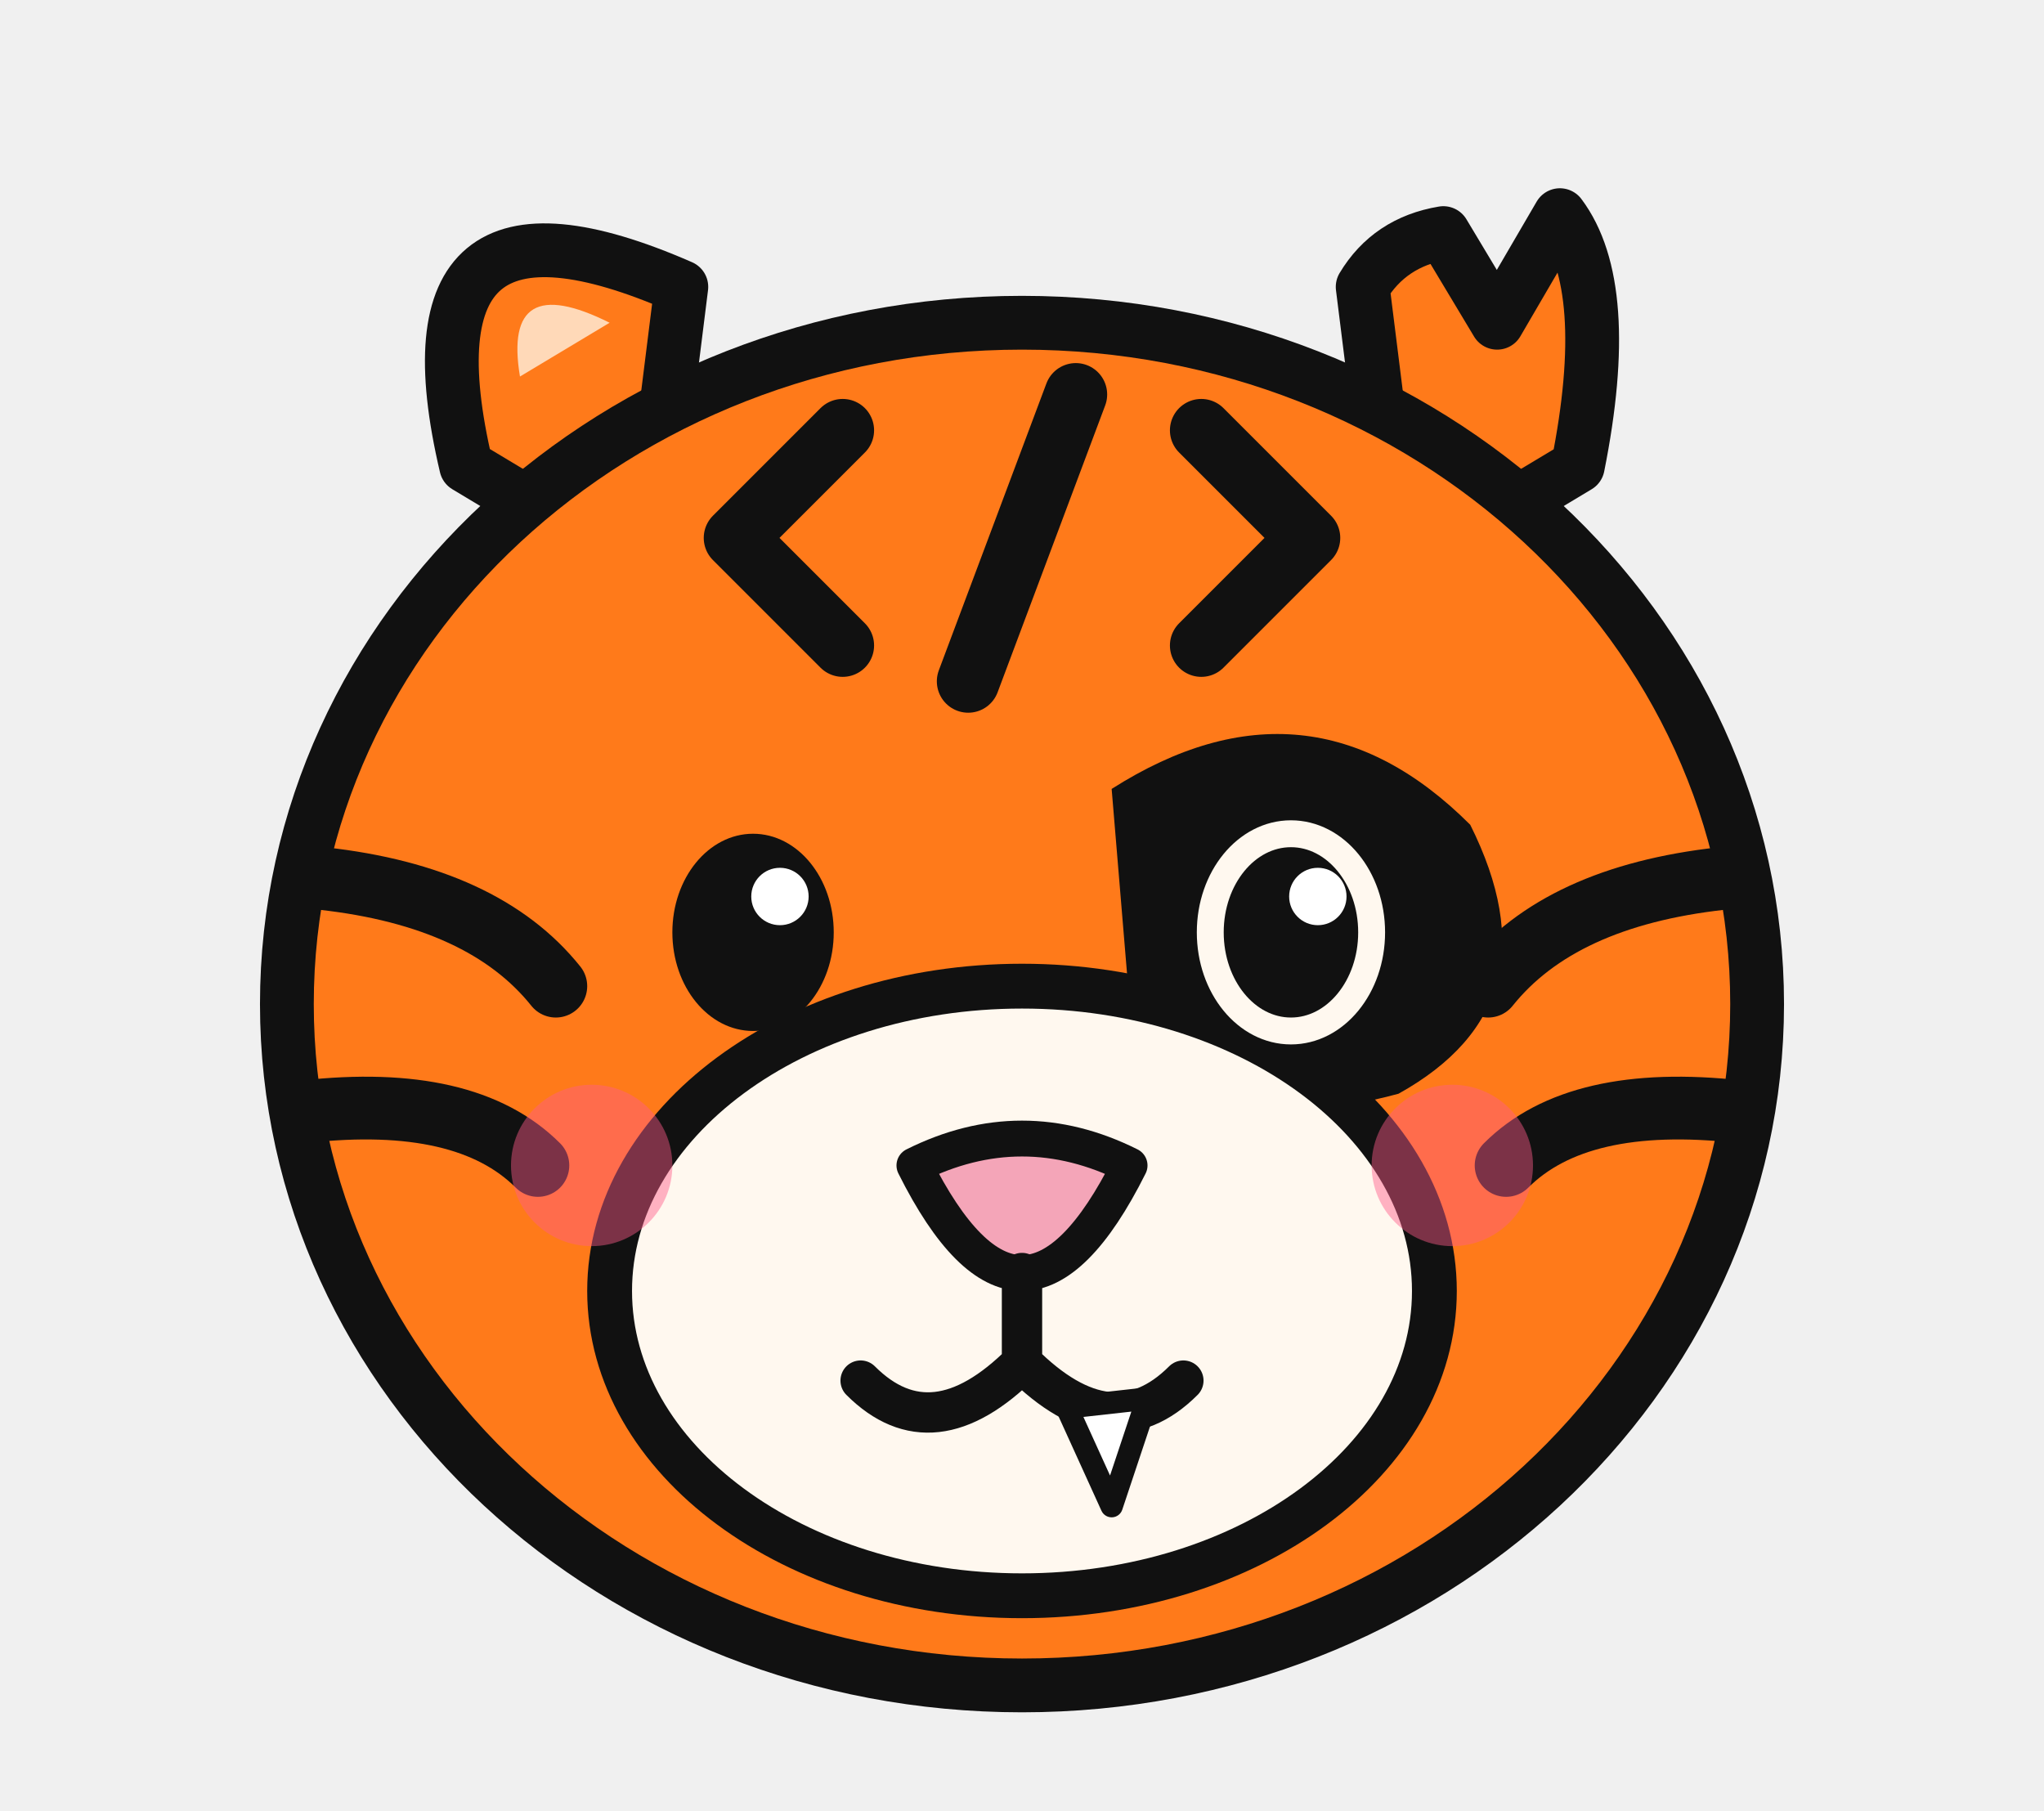
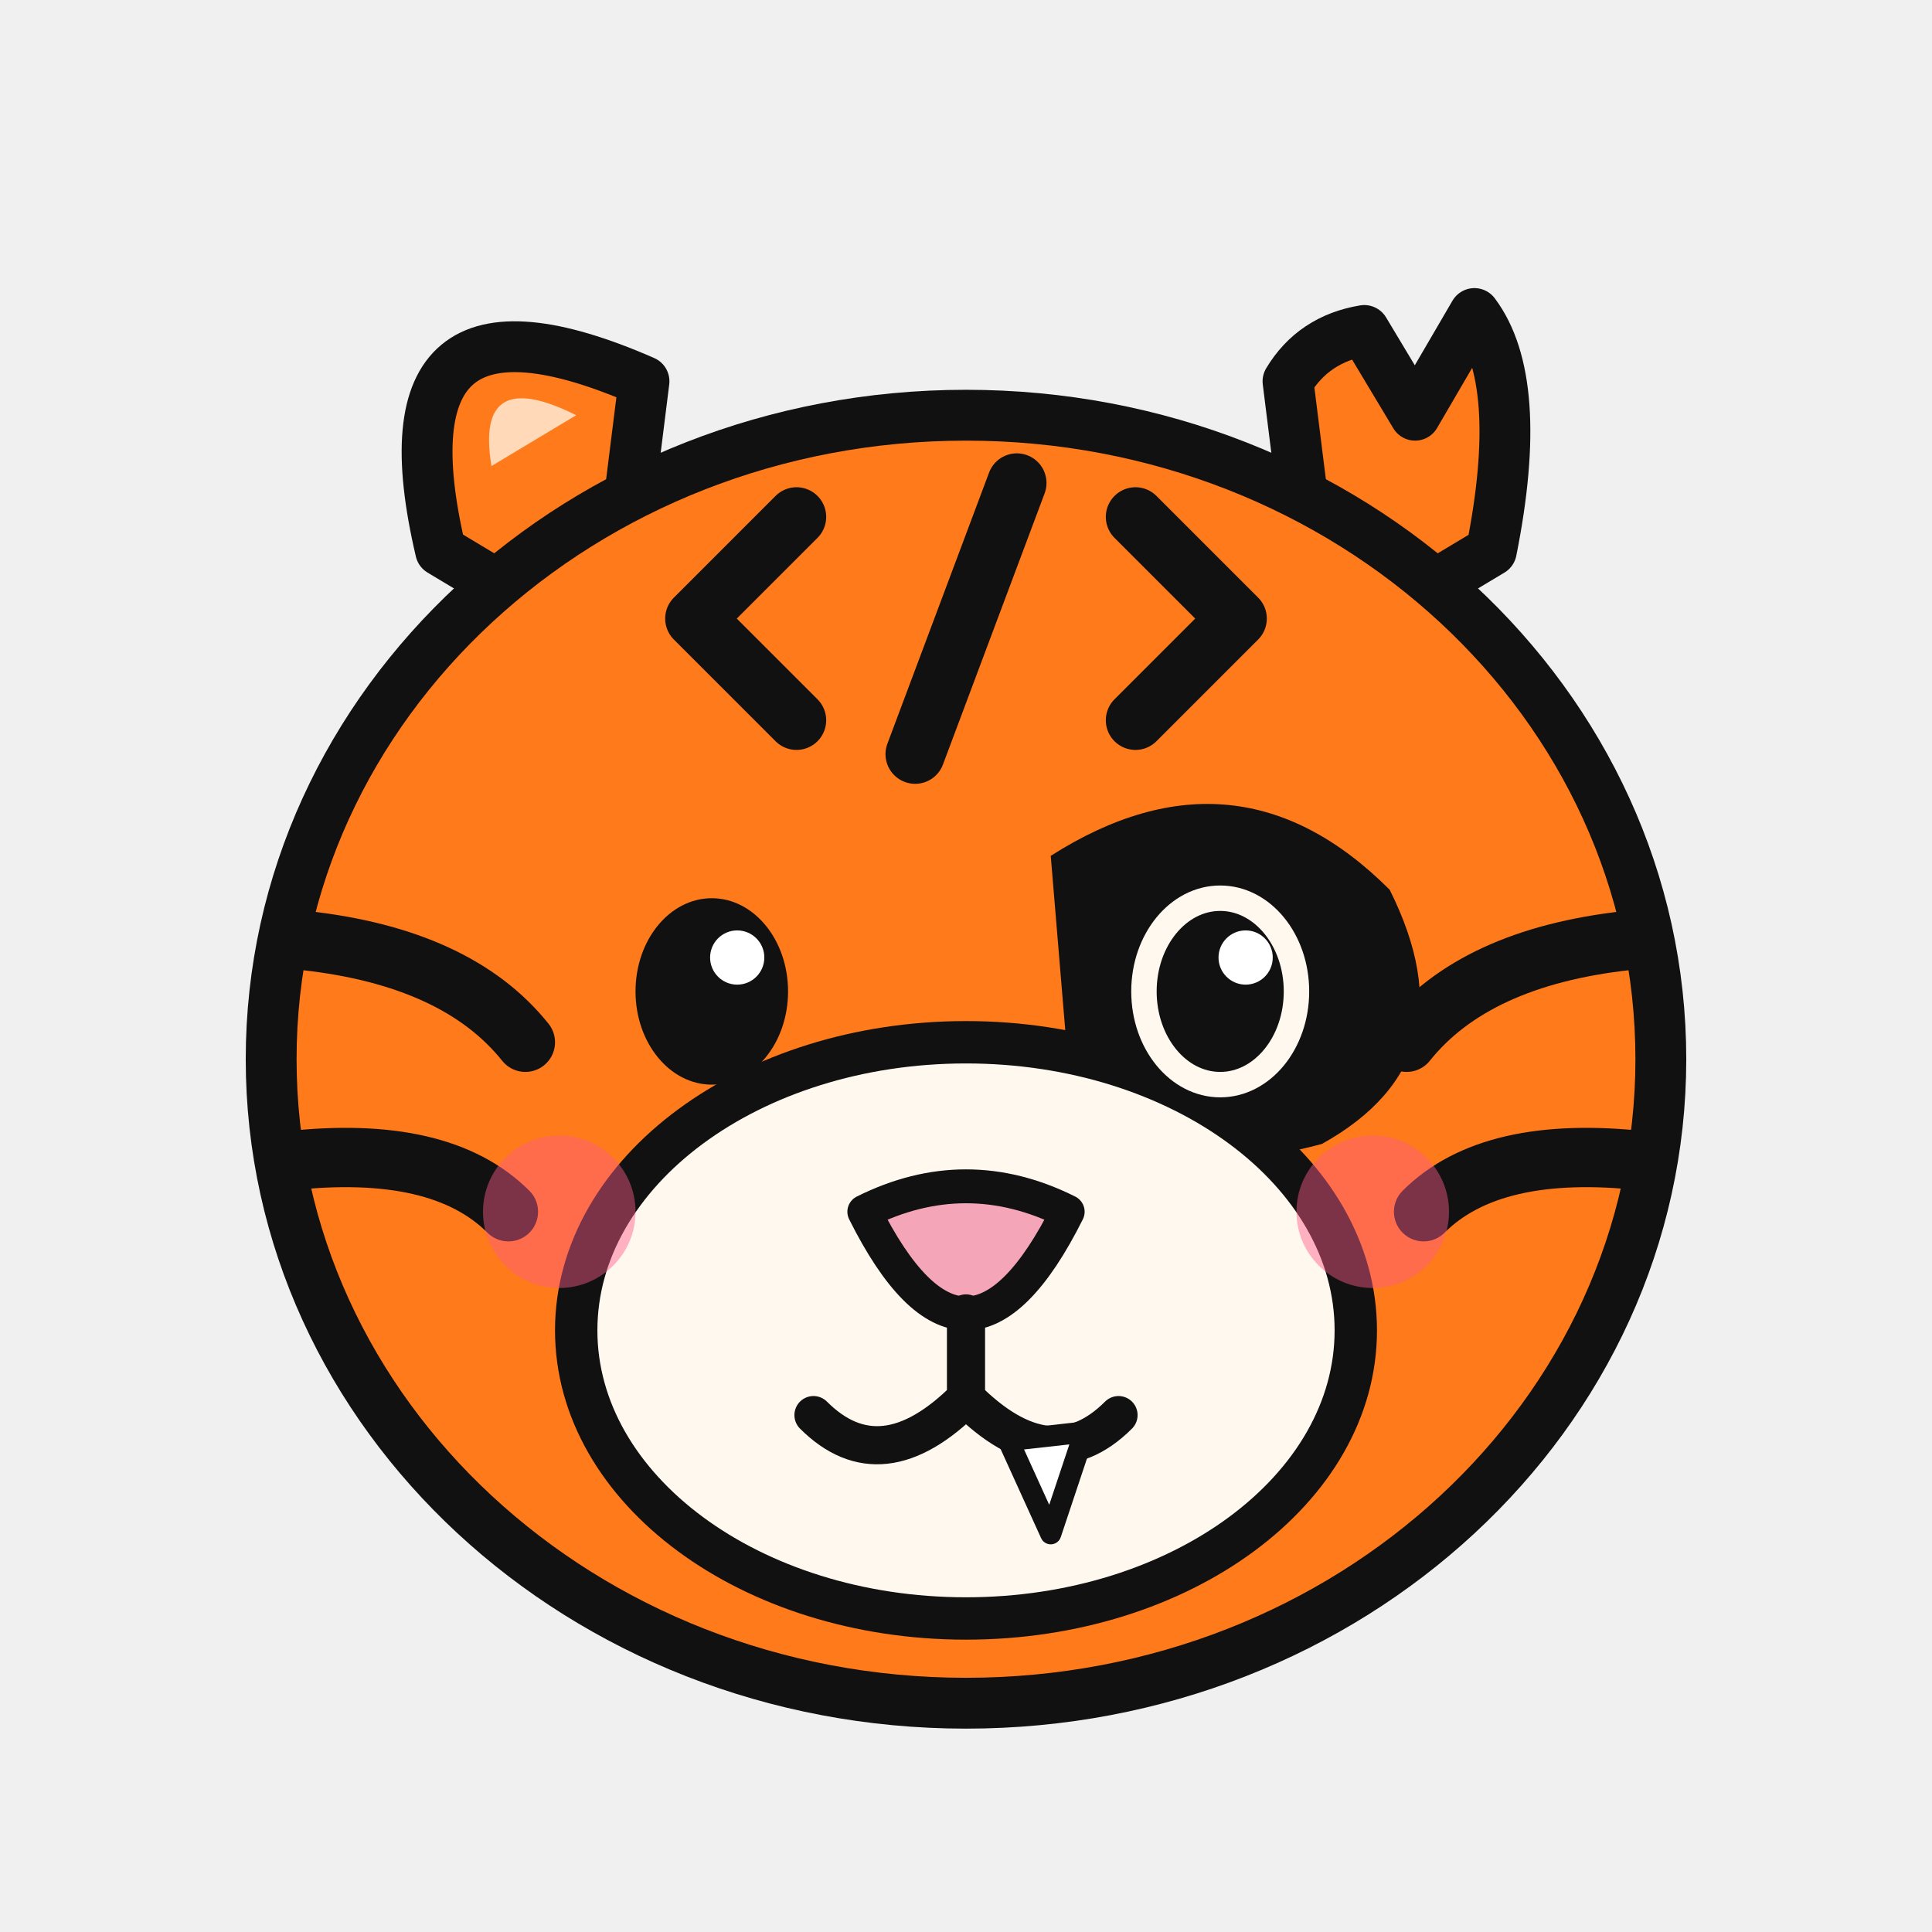
- <svg xmlns="http://www.w3.org/2000/svg" viewBox="-4 -12 228 202">
+ <svg xmlns="http://www.w3.org/2000/svg" viewBox="-4 -25 228 228">
  <g transform="translate(10,0)">
    <path d="M38 40 Q30 6 62 20 L58 52Z" fill="#ff7a1a" stroke="#111" stroke-width="6" stroke-linejoin="round" />
    <path d="M162 40 Q166 20 160 12 L153 24 L147 14 Q141 15 138 20 L142 52Z" fill="#ff7a1a" stroke="#111" stroke-width="6" stroke-linejoin="round" />
    <path d="M44 30 Q42 18 54 24Z" fill="#ffd9b8" />
    <ellipse cx="100" cy="100" rx="82" ry="76" fill="#ff7a1a" stroke="#111" stroke-width="6" />
    <path d="M80 36 L68 48 L80 60 M120 36 L132 48 L120 60 M106 32 L94 64" stroke-width="7" fill="none" stroke="#111" stroke-linecap="round" stroke-linejoin="round" />
    <path d="M22 86 Q40 88 48 98 M20 112 Q38 110 46 118 M178 86 Q160 88 152 98 M180 112 Q162 110 154 118" stroke-width="7" fill="none" stroke="#111" stroke-linecap="round" stroke-linejoin="round" />
    <path d="M110 76 Q132 62 150 80 Q160 100 142 110 Q120 116 112 100Z" fill="#111" />
    <ellipse cx="100" cy="132" rx="46" ry="34" fill="#fff8ef" stroke="#111" stroke-width="5" />
    <ellipse cx="70" cy="92" rx="9" ry="11" fill="#111" />
    <circle cx="73" cy="88" r="3.2" fill="#fff" />
    <ellipse cx="130" cy="92" rx="9" ry="11" fill="#111" stroke="#fff8ef" stroke-width="3" />
    <circle cx="133" cy="88" r="3.2" fill="#fff" />
    <path d="M88 118 Q100 112 112 118 Q106 130 100 130 Q94 130 88 118Z" fill="#f4a5b8" stroke="#111" stroke-width="4" stroke-linejoin="round" />
    <path d="M100 130 V140 M100 140 Q90 150 82 142 M100 140 Q110 150 118 142" stroke-width="4.5" fill="none" stroke="#111" stroke-linecap="round" stroke-linejoin="round" />
    <path d="M105 145 L114 144 L110 156Z" fill="#fff" stroke="#111" stroke-width="2.5" stroke-linejoin="round" />
    <circle cx="52" cy="118" r="9" fill="#ff5c8a" opacity=".45" />
    <circle cx="148" cy="118" r="9" fill="#ff5c8a" opacity=".45" />
  </g>
</svg>
